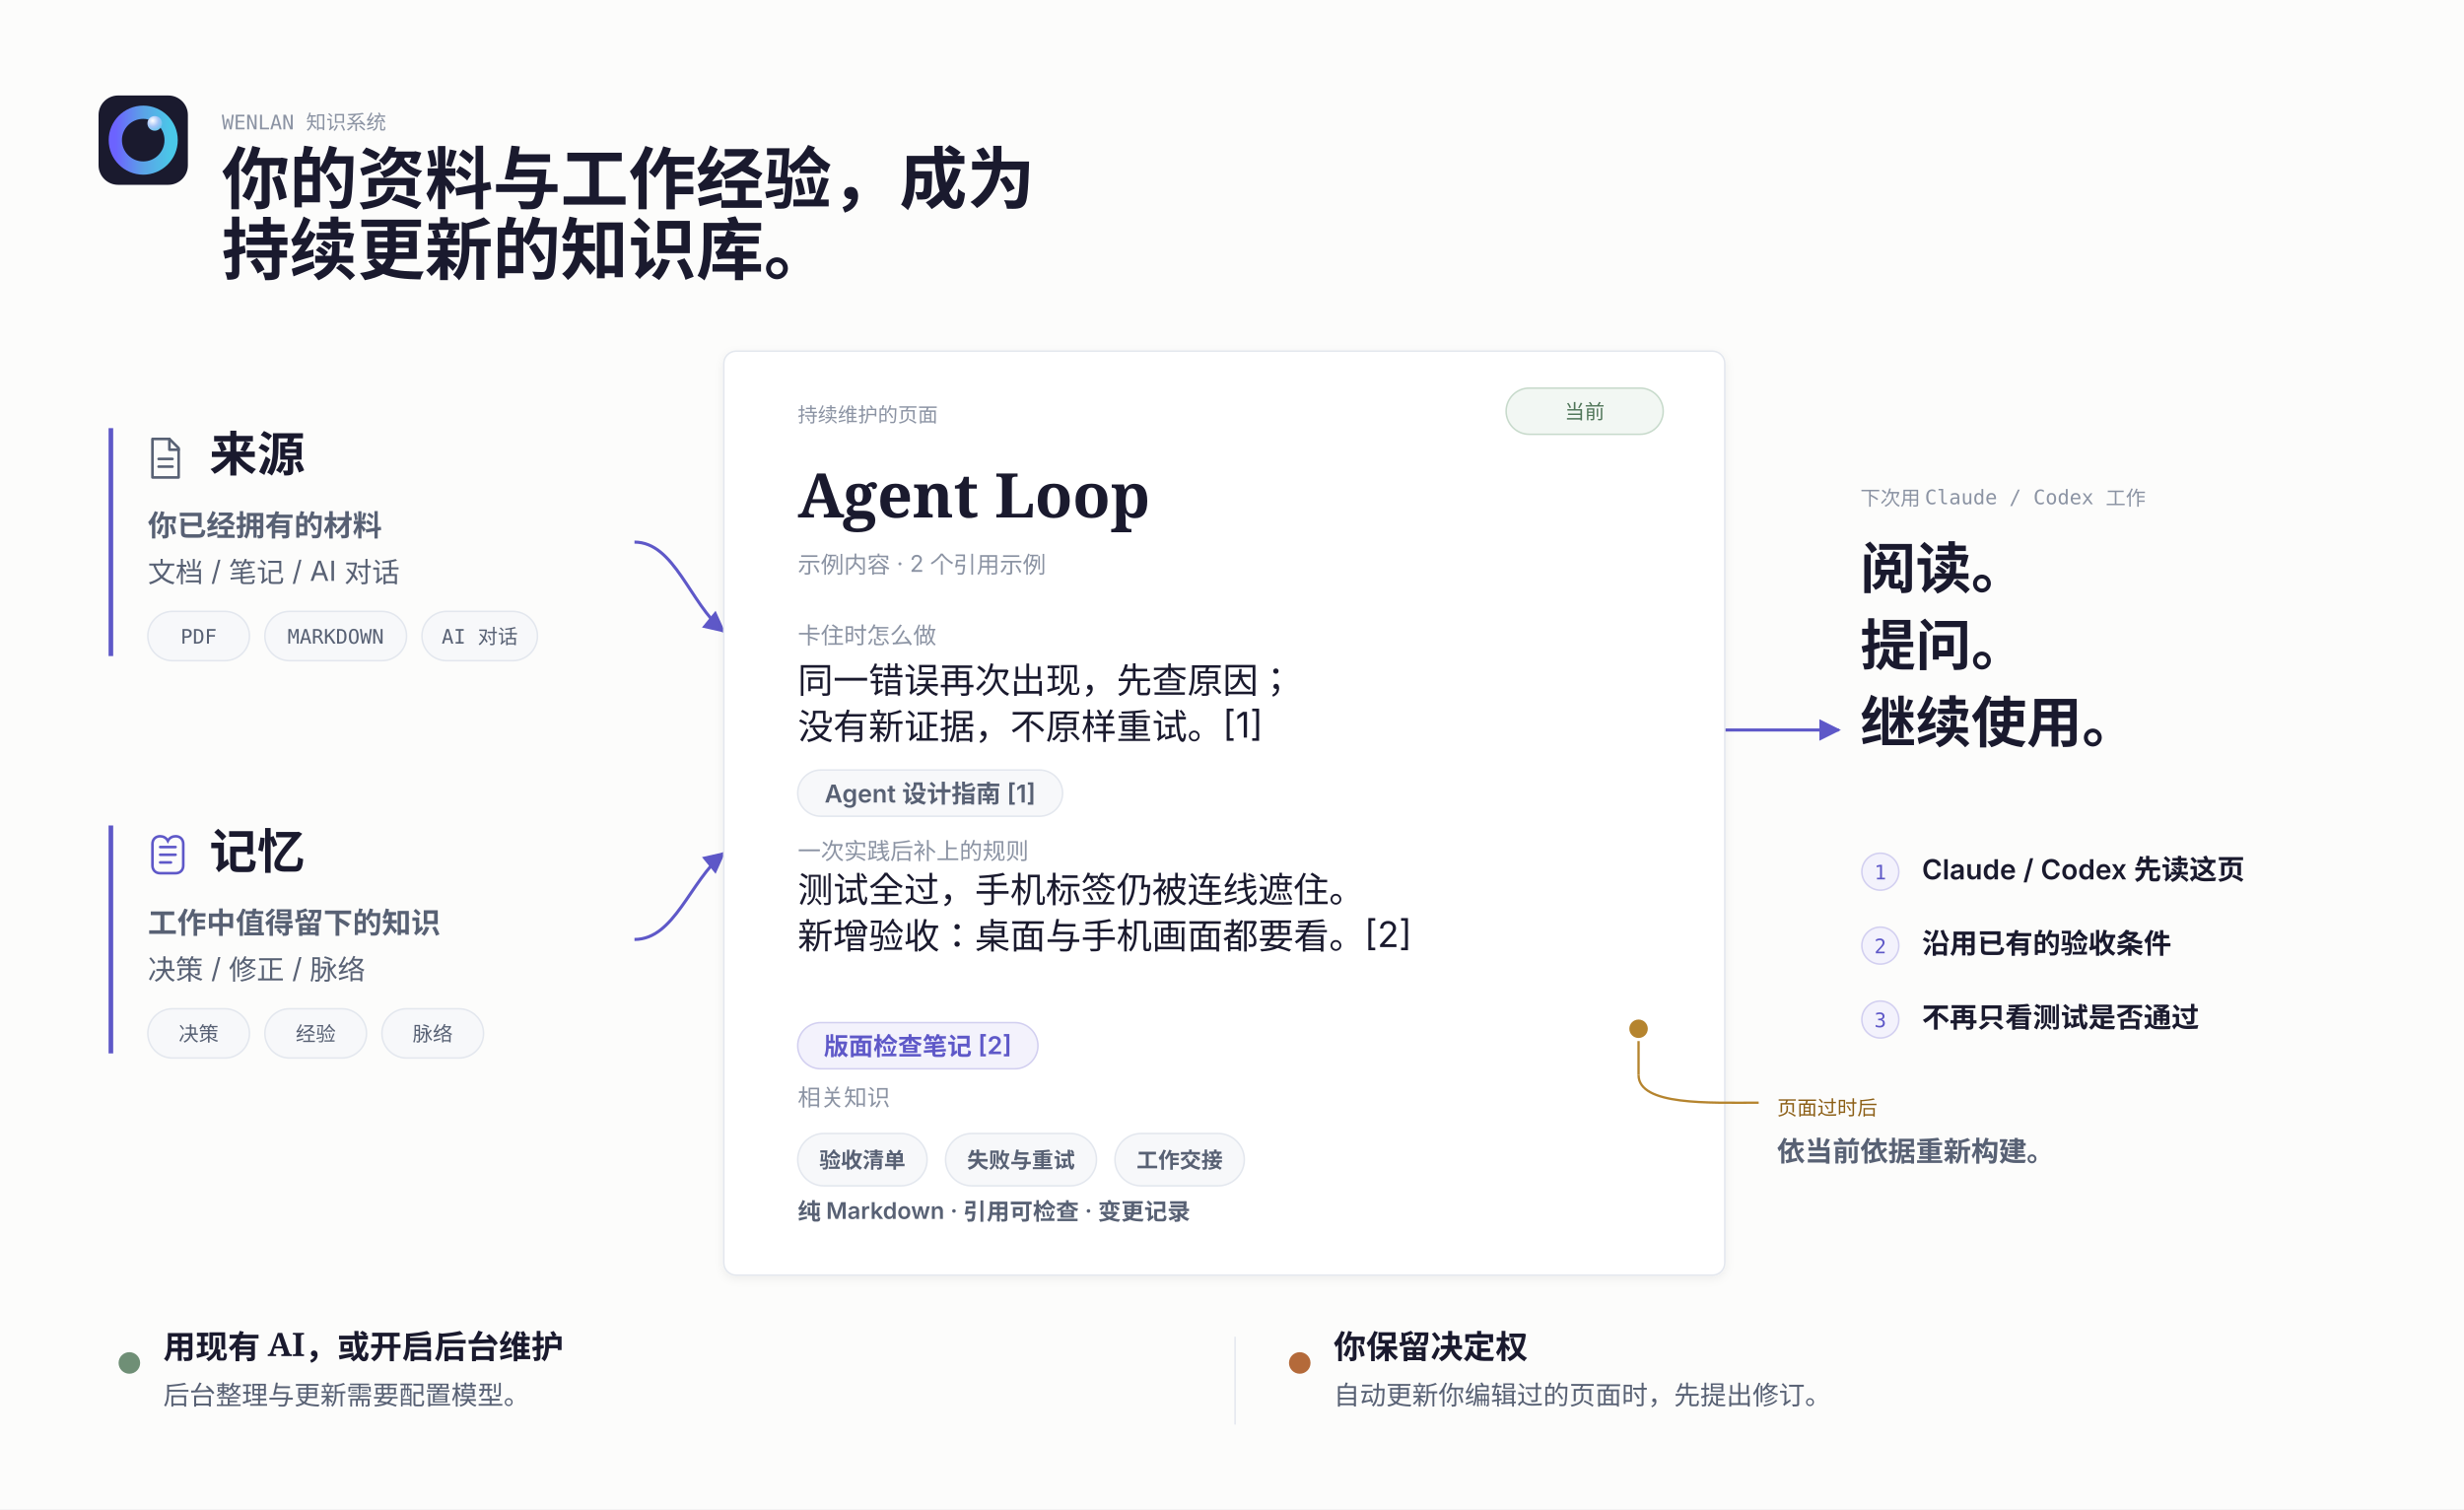
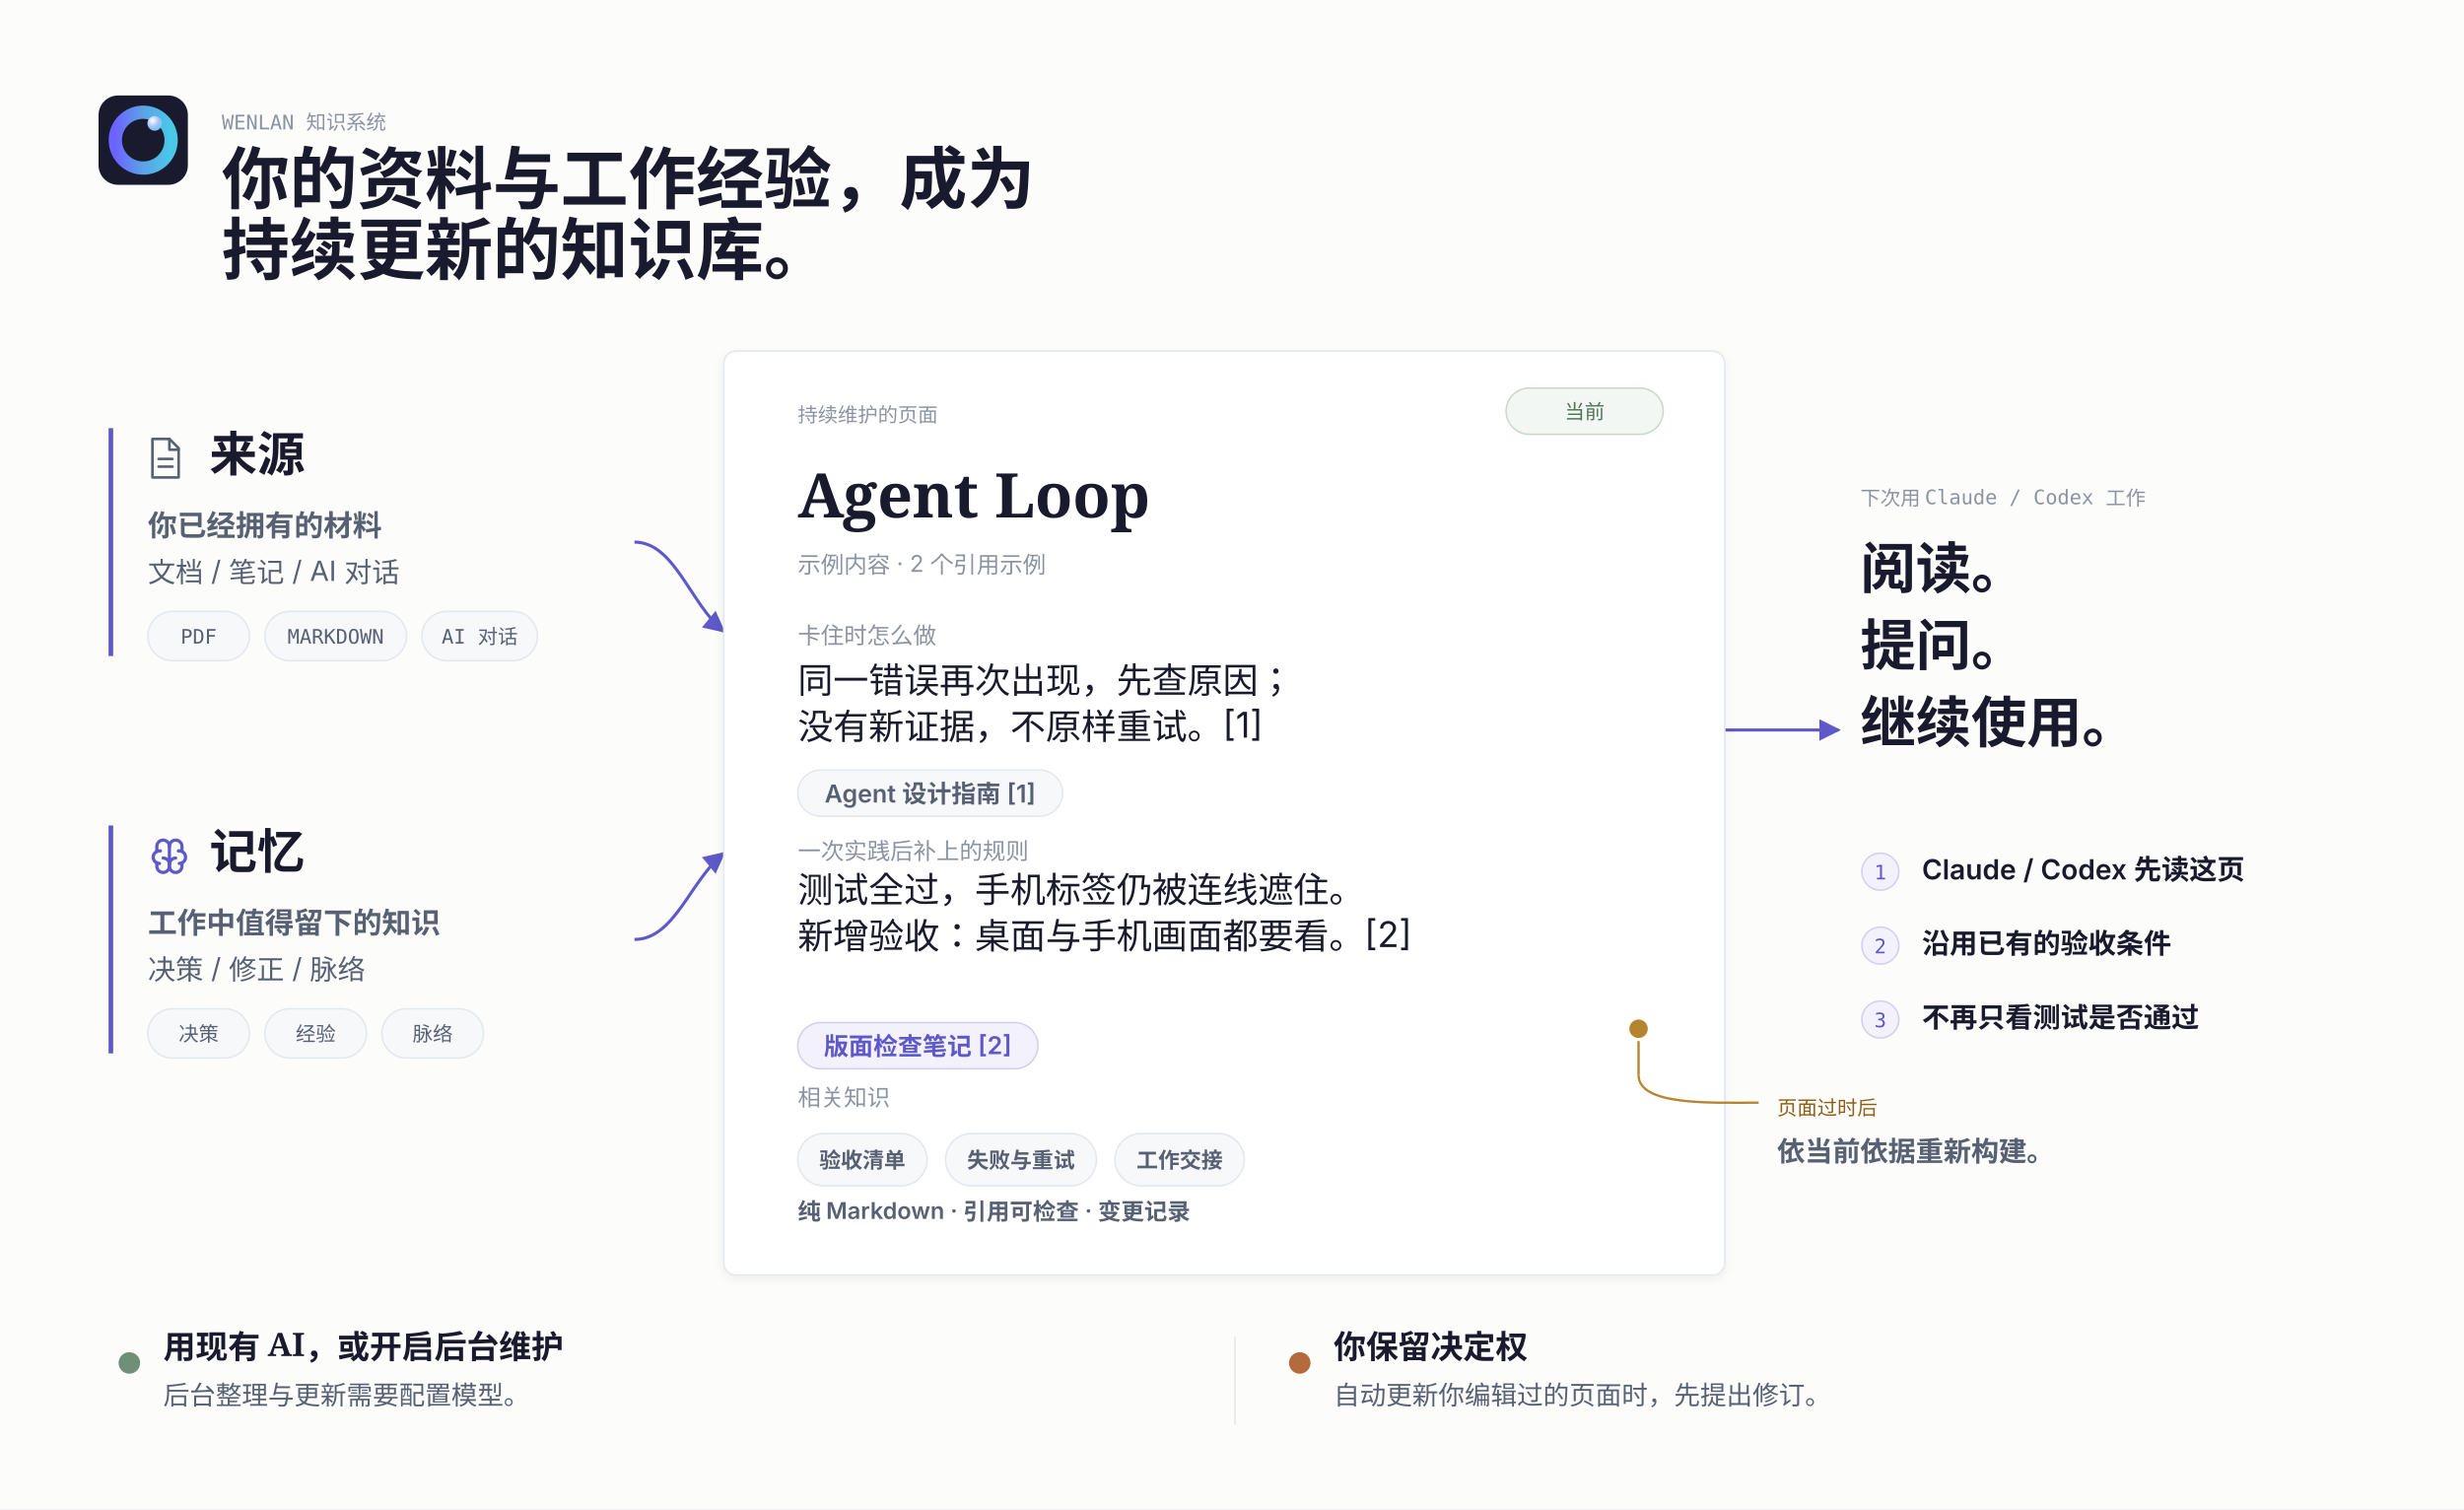
<svg xmlns="http://www.w3.org/2000/svg" width="1600" height="980" viewBox="0 0 1600 980" role="img" aria-labelledby="title desc">
  <style>text { font-kerning: normal; }</style>
  <rect width="1600" height="980" fill="#FCFCFB" />
  <g transform="translate(64 62) scale(0.1132812)">
    <rect width="512" height="512" rx="112" fill="#1A1A2E" />
    <circle cx="256" cy="256" r="160" fill="none" stroke="url(#overview-zh-Hans-desktop-ring)" stroke-width="76" />
    <circle cx="322" cy="160" r="42" fill="url(#overview-zh-Hans-desktop-orb)" />
  </g>
  <g data-fit-region="overview-zh-Hans-desktop-heading" data-fit-x="144" data-fit-y="58" data-fit-width="1392" data-fit-height="142" data-check-overlap="false">
    <text x="144" y="84" font-family="'JetBrains Mono', monospace" font-size="13" font-weight="500" fill="#8B93A3" text-anchor="start">WENLAN 知识系统</text>
    <text x="144" y="132" font-family="'Fraunces', Georgia, serif" font-size="44" font-weight="600" fill="#1A1A2E" text-anchor="start">你的资料与工作经验，成为</text>
    <text x="144" y="178" font-family="'Fraunces', Georgia, serif" font-size="44" font-weight="600" fill="#1A1A2E" text-anchor="start">持续更新的知识库。</text>
  </g>
  <path d="M412 352 C438 352 448 392 470 410" fill="none" stroke="#5E58C8" stroke-width="2" marker-end="url(#overview-zh-Hans-desktop-arrow)" />
  <path d="M412 610 C438 610 448 572 470 554" fill="none" stroke="#5E58C8" stroke-width="2" marker-end="url(#overview-zh-Hans-desktop-arrow)" />
  <path d="M1120 474 C1160 474 1176 474 1194 474" fill="none" stroke="#5E58C8" stroke-width="2" marker-end="url(#overview-zh-Hans-desktop-arrow)" />
  <g data-fit-region="overview-zh-Hans-desktop-sources" data-fit-x="72" data-fit-y="260" data-fit-width="350" data-fit-height="186" data-check-overlap="true">
    <line x1="72" y1="278" x2="72" y2="426" stroke="#5E58C8" stroke-width="3" />
    <g fill="none" stroke="#586174" stroke-width="1.7" stroke-linecap="round" stroke-linejoin="round">
      <path d="M99 285h11l6 6v19H99z" />
      <path d="M110 285v7h6" />
      <path d="M103 298h9M103 303h9" />
    </g>
    <text x="136" y="306" font-family="'Fraunces', Georgia, serif" font-size="31" font-weight="600" fill="#1A1A2E" text-anchor="start">来源</text>
    <text x="96" y="348" font-family="'Instrument Sans', -apple-system, sans-serif" font-size="19" font-weight="600" fill="#586174" text-anchor="start">你已经拥有的材料</text>
    <text x="96" y="378" font-family="'Instrument Sans', -apple-system, sans-serif" font-size="18" font-weight="400" fill="#586174" text-anchor="start">文档 / 笔记 / AI 对话</text>
    <g>
      <rect x="96" y="397" width="66" height="32" rx="16" fill="#F7F8FA" stroke="#E3E7EE" />
      <text x="129" y="417.94" font-family="'JetBrains Mono', monospace" font-size="13" font-weight="500" fill="#586174" text-anchor="middle">PDF</text>
    </g>
    <g>
      <rect x="172" y="397" width="92" height="32" rx="16" fill="#F7F8FA" stroke="#E3E7EE" />
      <text x="218" y="417.94" font-family="'JetBrains Mono', monospace" font-size="13" font-weight="500" fill="#586174" text-anchor="middle">MARKDOWN</text>
    </g>
    <g>
      <rect x="274" y="397" width="75" height="32" rx="16" fill="#F7F8FA" stroke="#E3E7EE" />
      <text x="311.5" y="417.94" font-family="'JetBrains Mono', monospace" font-size="13" font-weight="500" fill="#586174" text-anchor="middle">AI 对话</text>
    </g>
  </g>
  <g data-fit-region="overview-zh-Hans-desktop-memories" data-fit-x="72" data-fit-y="518" data-fit-width="350" data-fit-height="186" data-check-overlap="true">
    <line x1="72" y1="536" x2="72" y2="684" stroke="#5E58C8" stroke-width="3" />
-     <g fill="none" stroke="#5E58C8" stroke-width="1.7" stroke-linecap="round">
-       <path d="M99 548c0-3 2-5 5-5 2 0 4 1 5 3 1-2 3-3 5-3 3 0 5 2 5 5v14c0 3-2 5-5 5H104c-3 0-5-2-5-5z" />
-       <path d="M104 550h10M104 555h10M104 560h7" />
+     <g data-icon="app-memory-brain" transform="translate(96 542) scale(1.166667)" fill="none" stroke="#5E58C8" stroke-width="1.8" stroke-linecap="round" stroke-linejoin="round">
+       <path d="M15.5 13a3.5 3.5 0 0 0 -3.5 3.5v1a3.5 3.5 0 0 0 7 0v-1.8" />
+       <path d="M8.5 13a3.5 3.5 0 0 1 3.5 3.5v1a3.5 3.5 0 0 1 -7 0v-1.8" />
+       <path d="M17.5 16a3.5 3.5 0 0 0 0 -7h-.5" />
+       <path d="M19 9.3v-2.8a3.5 3.5 0 0 0 -7 0" />
+       <path d="M6.5 16a3.5 3.5 0 0 1 0 -7h.5" />
+       <path d="M5 9.3v-2.8a3.5 3.5 0 0 1 7 0v10" />
    </g>
    <text x="136" y="564" font-family="'Fraunces', Georgia, serif" font-size="31" font-weight="600" fill="#1A1A2E" text-anchor="start">记忆</text>
    <text x="96" y="606" font-family="'Instrument Sans', -apple-system, sans-serif" font-size="19" font-weight="600" fill="#586174" text-anchor="start">工作中值得留下的知识</text>
    <text x="96" y="636" font-family="'Instrument Sans', -apple-system, sans-serif" font-size="18" font-weight="400" fill="#586174" text-anchor="start">决策 / 修正 / 脉络</text>
    <g>
      <rect x="96" y="655" width="66" height="32" rx="16" fill="#F7F8FA" stroke="#E3E7EE" />
      <text x="129" y="675.94" font-family="'JetBrains Mono', monospace" font-size="13" font-weight="500" fill="#586174" text-anchor="middle">决策</text>
    </g>
    <g>
      <rect x="172" y="655" width="66" height="32" rx="16" fill="#F7F8FA" stroke="#E3E7EE" />
      <text x="205" y="675.94" font-family="'JetBrains Mono', monospace" font-size="13" font-weight="500" fill="#586174" text-anchor="middle">经验</text>
    </g>
    <g>
      <rect x="248" y="655" width="66" height="32" rx="16" fill="#F7F8FA" stroke="#E3E7EE" />
      <text x="281" y="675.94" font-family="'JetBrains Mono', monospace" font-size="13" font-weight="500" fill="#586174" text-anchor="middle">脉络</text>
    </g>
  </g>
  <g data-fit-region="overview-zh-Hans-desktop-page" data-fit-x="470" data-fit-y="228" data-fit-width="650" data-fit-height="600" data-check-overlap="false">
    <g filter="url(#overview-zh-Hans-desktop-page-shadow)">
      <rect x="470" y="228" width="650" height="600" rx="8" fill="#FFFFFF" stroke="#E3E7EE" />
    </g>
    <text x="518" y="274" font-family="'JetBrains Mono', monospace" font-size="13" font-weight="500" fill="#8B93A3" text-anchor="start">持续维护的页面</text>
    <g>
      <rect x="978" y="252" width="102" height="30" rx="15" fill="#F2F7F3" stroke="#C7DACB" />
      <text x="1029" y="271.94" font-family="'JetBrains Mono', monospace" font-size="13" font-weight="500" fill="#4F7558" text-anchor="middle">当前</text>
    </g>
    <text x="518" y="336" font-family="'Fraunces', Georgia, serif" font-size="40" font-weight="600" fill="#1A1A2E" text-anchor="start">Agent Loop</text>
    <text x="518" y="372" font-family="'Instrument Sans', -apple-system, sans-serif" font-size="15" font-weight="400" fill="#8B93A3" text-anchor="start">示例内容 · 2 个引用示例</text>
    <text x="518" y="418" font-family="'JetBrains Mono', monospace" font-size="15" font-weight="500" fill="#8B93A3" text-anchor="start">卡住时怎么做</text>
    <text x="518" y="450" font-family="'Instrument Sans', -apple-system, sans-serif" font-size="23" font-weight="400" fill="#1A1A2E" text-anchor="start">同一错误再次出现，先查原因；</text>
    <text x="518" y="480" font-family="'Instrument Sans', -apple-system, sans-serif" font-size="23" font-weight="400" fill="#1A1A2E" text-anchor="start">没有新证据，不原样重试。[1]</text>
    <g>
      <rect x="518" y="500" width="172" height="30" rx="15" fill="#F7F8FA" stroke="#E3E7EE" />
      <text x="604" y="521.08" font-family="'Instrument Sans', -apple-system, sans-serif" font-size="16" font-weight="600" fill="#586174" text-anchor="middle">Agent 设计指南 [1]</text>
    </g>
    <text x="518" y="558" font-family="'JetBrains Mono', monospace" font-size="15" font-weight="500" fill="#8B93A3" text-anchor="start">一次实践后补上的规则</text>
    <text x="518" y="586" font-family="'Instrument Sans', -apple-system, sans-serif" font-size="23" font-weight="400" fill="#1A1A2E" text-anchor="start">测试全过，手机标签仍被连线遮住。</text>
    <text x="518" y="616" font-family="'Instrument Sans', -apple-system, sans-serif" font-size="23" font-weight="400" fill="#1A1A2E" text-anchor="start">新增验收：桌面与手机画面都要看。[2]</text>
    <g>
      <rect x="518" y="664" width="156" height="30" rx="15" fill="#F3F2FC" stroke="#D2CFF0" />
      <text x="596" y="685.08" font-family="'Instrument Sans', -apple-system, sans-serif" font-size="16" font-weight="600" fill="#5E58C8" text-anchor="middle">版面检查笔记 [2]</text>
    </g>
    <circle cx="1064" cy="668" r="6" fill="#B5842E" />
    <line x1="1064" y1="676" x2="1064" y2="698" stroke="#B5842E" stroke-width="1.5" />
    <text x="518" y="718" font-family="'JetBrains Mono', monospace" font-size="15" font-weight="500" fill="#8B93A3" text-anchor="start">相关知识</text>
    <g>
      <rect x="518" y="736" width="84" height="34" rx="17" fill="#F7F8FA" stroke="#E3E7EE" />
      <text x="560" y="758.32" font-family="'Instrument Sans', -apple-system, sans-serif" font-size="14" font-weight="600" fill="#586174" text-anchor="middle">验收清单</text>
    </g>
    <g>
      <rect x="614" y="736" width="98" height="34" rx="17" fill="#F7F8FA" stroke="#E3E7EE" />
      <text x="663" y="758.32" font-family="'Instrument Sans', -apple-system, sans-serif" font-size="14" font-weight="600" fill="#586174" text-anchor="middle">失败与重试</text>
    </g>
    <g>
      <rect x="724" y="736" width="84" height="34" rx="17" fill="#F7F8FA" stroke="#E3E7EE" />
      <text x="766" y="758.32" font-family="'Instrument Sans', -apple-system, sans-serif" font-size="14" font-weight="600" fill="#586174" text-anchor="middle">工作交接</text>
    </g>
    <text x="518" y="792" font-family="'Instrument Sans', -apple-system, sans-serif" font-size="15" font-weight="600" fill="#586174" text-anchor="start">纯 Markdown · 引用可检查 · 变更记录</text>
  </g>
  <g data-fit-region="overview-zh-Hans-desktop-changed-support" data-fit-x="1124" data-fit-y="704" data-fit-width="390" data-fit-height="80" data-check-overlap="true">
    <path d="M1064 698 C1064 718 1110 716 1142 716" fill="none" stroke="#B5842E" stroke-width="1.5" />
    <text x="1154" y="724" font-family="'JetBrains Mono', monospace" font-size="13" font-weight="500" fill="#8C5F16" text-anchor="start">页面过时后</text>
    <text x="1154" y="754" font-family="'Instrument Sans', -apple-system, sans-serif" font-size="18" font-weight="600" fill="#586174" text-anchor="start">依当前依据重新构建。</text>
  </g>
  <g data-fit-region="overview-zh-Hans-desktop-back-to-work" data-fit-x="1208" data-fit-y="308" data-fit-width="326" data-fit-height="390" data-check-overlap="true">
    <text x="1208" y="328" font-family="'JetBrains Mono', monospace" font-size="13" font-weight="500" fill="#8B93A3" text-anchor="start">下次用 Claude / Codex 工作</text>
    <text x="1208" y="382" font-family="'Fraunces', Georgia, serif" font-size="36" font-weight="600" fill="#1A1A2E" text-anchor="start">阅读。</text>
    <text x="1208" y="432" font-family="'Fraunces', Georgia, serif" font-size="36" font-weight="600" fill="#1A1A2E" text-anchor="start">提问。</text>
    <text x="1208" y="482" font-family="'Fraunces', Georgia, serif" font-size="36" font-weight="600" fill="#1A1A2E" text-anchor="start">继续使用。</text>
    <circle cx="1221" cy="566" r="12" fill="#F3F2FC" stroke="#D2CFF0" />
    <text x="1221" y="571" font-family="'JetBrains Mono', monospace" font-size="13" font-weight="500" fill="#5E58C8" text-anchor="middle">1</text>
    <text x="1248" y="571" font-family="'Instrument Sans', -apple-system, sans-serif" font-size="18" font-weight="600" fill="#1A1A2E" text-anchor="start">Claude / Codex 先读这页</text>
    <circle cx="1221" cy="614" r="12" fill="#F3F2FC" stroke="#D2CFF0" />
    <text x="1221" y="619" font-family="'JetBrains Mono', monospace" font-size="13" font-weight="500" fill="#5E58C8" text-anchor="middle">2</text>
    <text x="1248" y="619" font-family="'Instrument Sans', -apple-system, sans-serif" font-size="18" font-weight="600" fill="#1A1A2E" text-anchor="start">沿用已有的验收条件</text>
    <circle cx="1221" cy="662" r="12" fill="#F3F2FC" stroke="#D2CFF0" />
    <text x="1221" y="667" font-family="'JetBrains Mono', monospace" font-size="13" font-weight="500" fill="#5E58C8" text-anchor="middle">3</text>
    <text x="1248" y="667" font-family="'Instrument Sans', -apple-system, sans-serif" font-size="18" font-weight="600" fill="#1A1A2E" text-anchor="start">不再只看测试是否通过</text>
  </g>
  <g data-fit-region="overview-zh-Hans-desktop-authority" data-fit-x="64" data-fit-y="842" data-fit-width="1472" data-fit-height="100" data-check-overlap="true">
    <circle cx="84" cy="885" r="7" fill="#6F8F76" />
    <text x="106" y="882" font-family="'Fraunces', Georgia, serif" font-size="21" font-weight="600" fill="#1A1A2E" text-anchor="start">用现有 AI，或开启后台维护</text>
    <text x="106" y="912" font-family="'Instrument Sans', -apple-system, sans-serif" font-size="17" font-weight="400" fill="#586174" text-anchor="start">后台整理与更新需要配置模型。</text>
    <line x1="802" y1="868" x2="802" y2="925" stroke="#E3E7EE" />
    <circle cx="844" cy="885" r="7" fill="#B46A3A" />
    <text x="866" y="882" font-family="'Fraunces', Georgia, serif" font-size="21" font-weight="600" fill="#1A1A2E" text-anchor="start">你保留决定权</text>
    <text x="866" y="912" font-family="'Instrument Sans', -apple-system, sans-serif" font-size="17" font-weight="400" fill="#586174" text-anchor="start">自动更新你编辑过的页面时，先提出修订。</text>
  </g>
  <defs>
    <linearGradient id="overview-zh-Hans-desktop-ring" x1="96" y1="256" x2="416" y2="256" gradientUnits="userSpaceOnUse">
      <stop stop-color="#6C63FF" />
      <stop offset="0.5" stop-color="#5BA3E6" />
      <stop offset="1" stop-color="#4AC8E8" />
    </linearGradient>
    <radialGradient id="overview-zh-Hans-desktop-orb" cx="0" cy="0" r="1" gradientUnits="userSpaceOnUse" gradientTransform="translate(310 144) rotate(52.125) scale(76.0263)">
      <stop stop-color="#FFFFFF" />
      <stop offset="0.45" stop-color="#A5C4F7" />
      <stop offset="1" stop-color="#4AC8E8" />
    </radialGradient>
    <marker id="overview-zh-Hans-desktop-arrow" viewBox="0 0 10 10" refX="9" refY="5" markerWidth="7" markerHeight="7" orient="auto-start-reverse">
      <path d="M0 0L10 5L0 10Z" fill="#5E58C8" />
    </marker>
    <filter id="overview-zh-Hans-desktop-page-shadow" x="-20%" y="-20%" width="140%" height="150%">
      <feDropShadow dx="0" dy="14" stdDeviation="18" flood-color="#1A1A2E" flood-opacity="0.10" />
      <feDropShadow dx="0" dy="2" stdDeviation="3" flood-color="#1A1A2E" flood-opacity="0.06" />
    </filter>
  </defs>
</svg>
